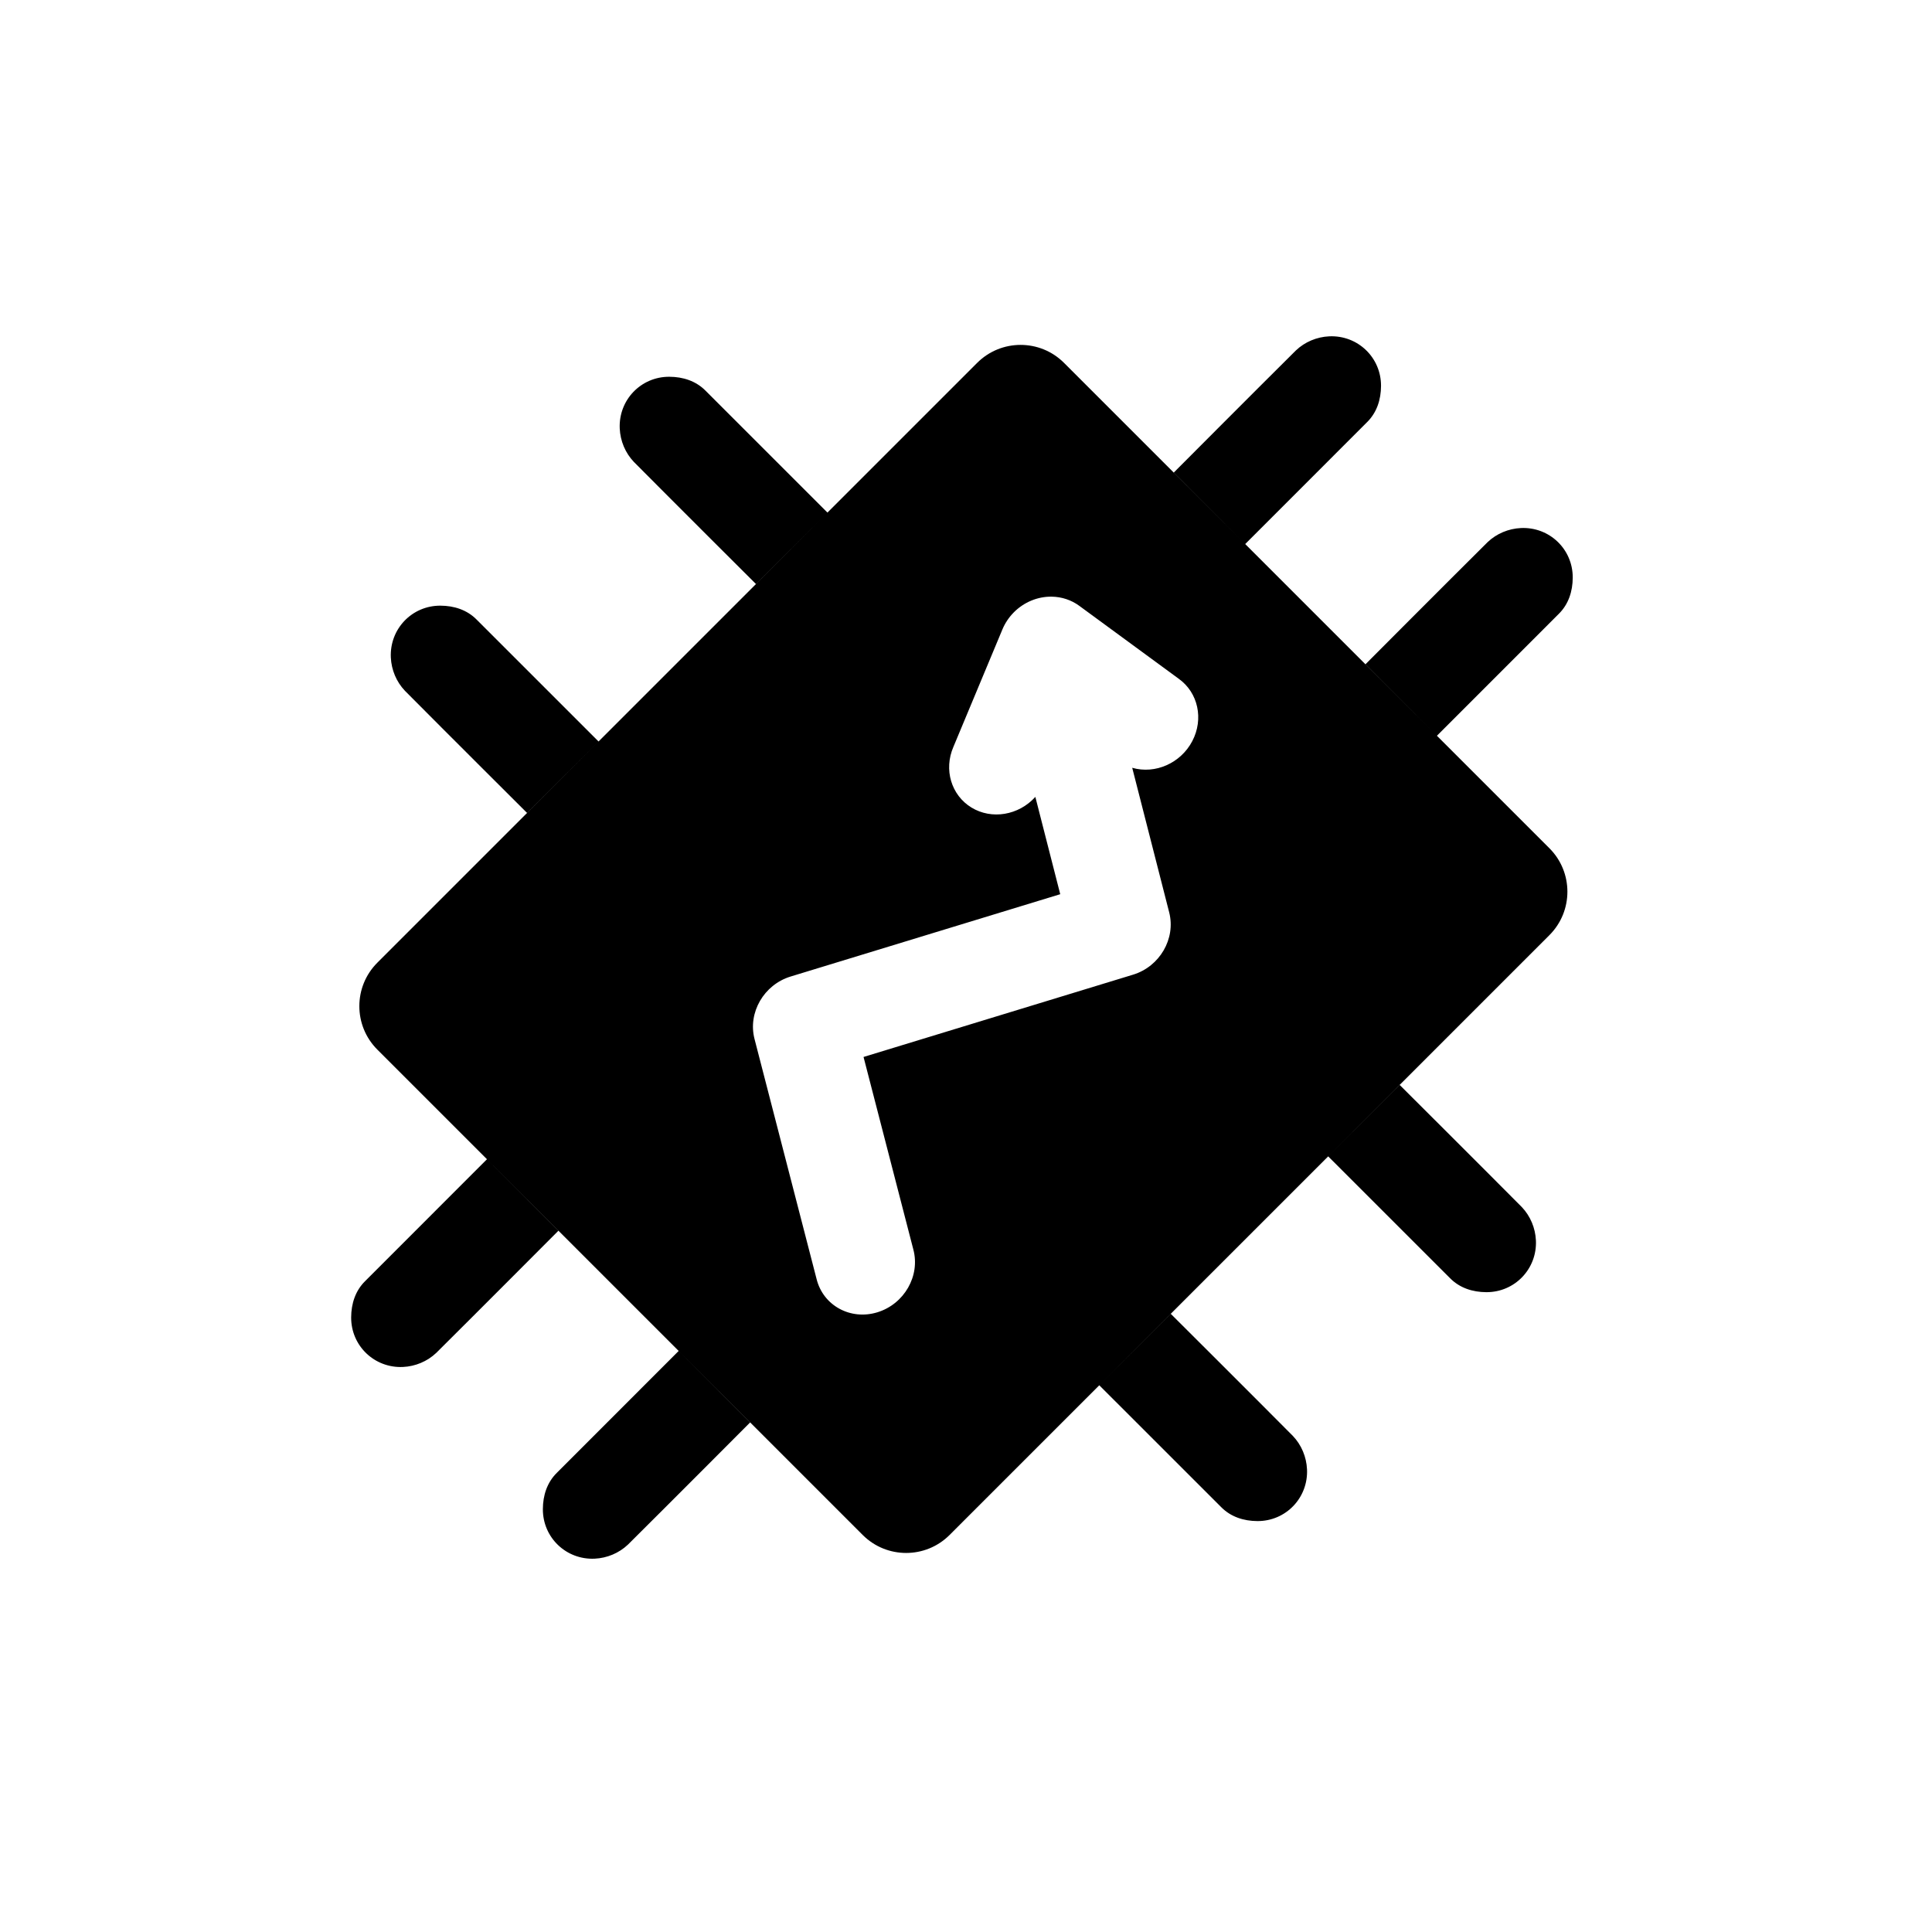
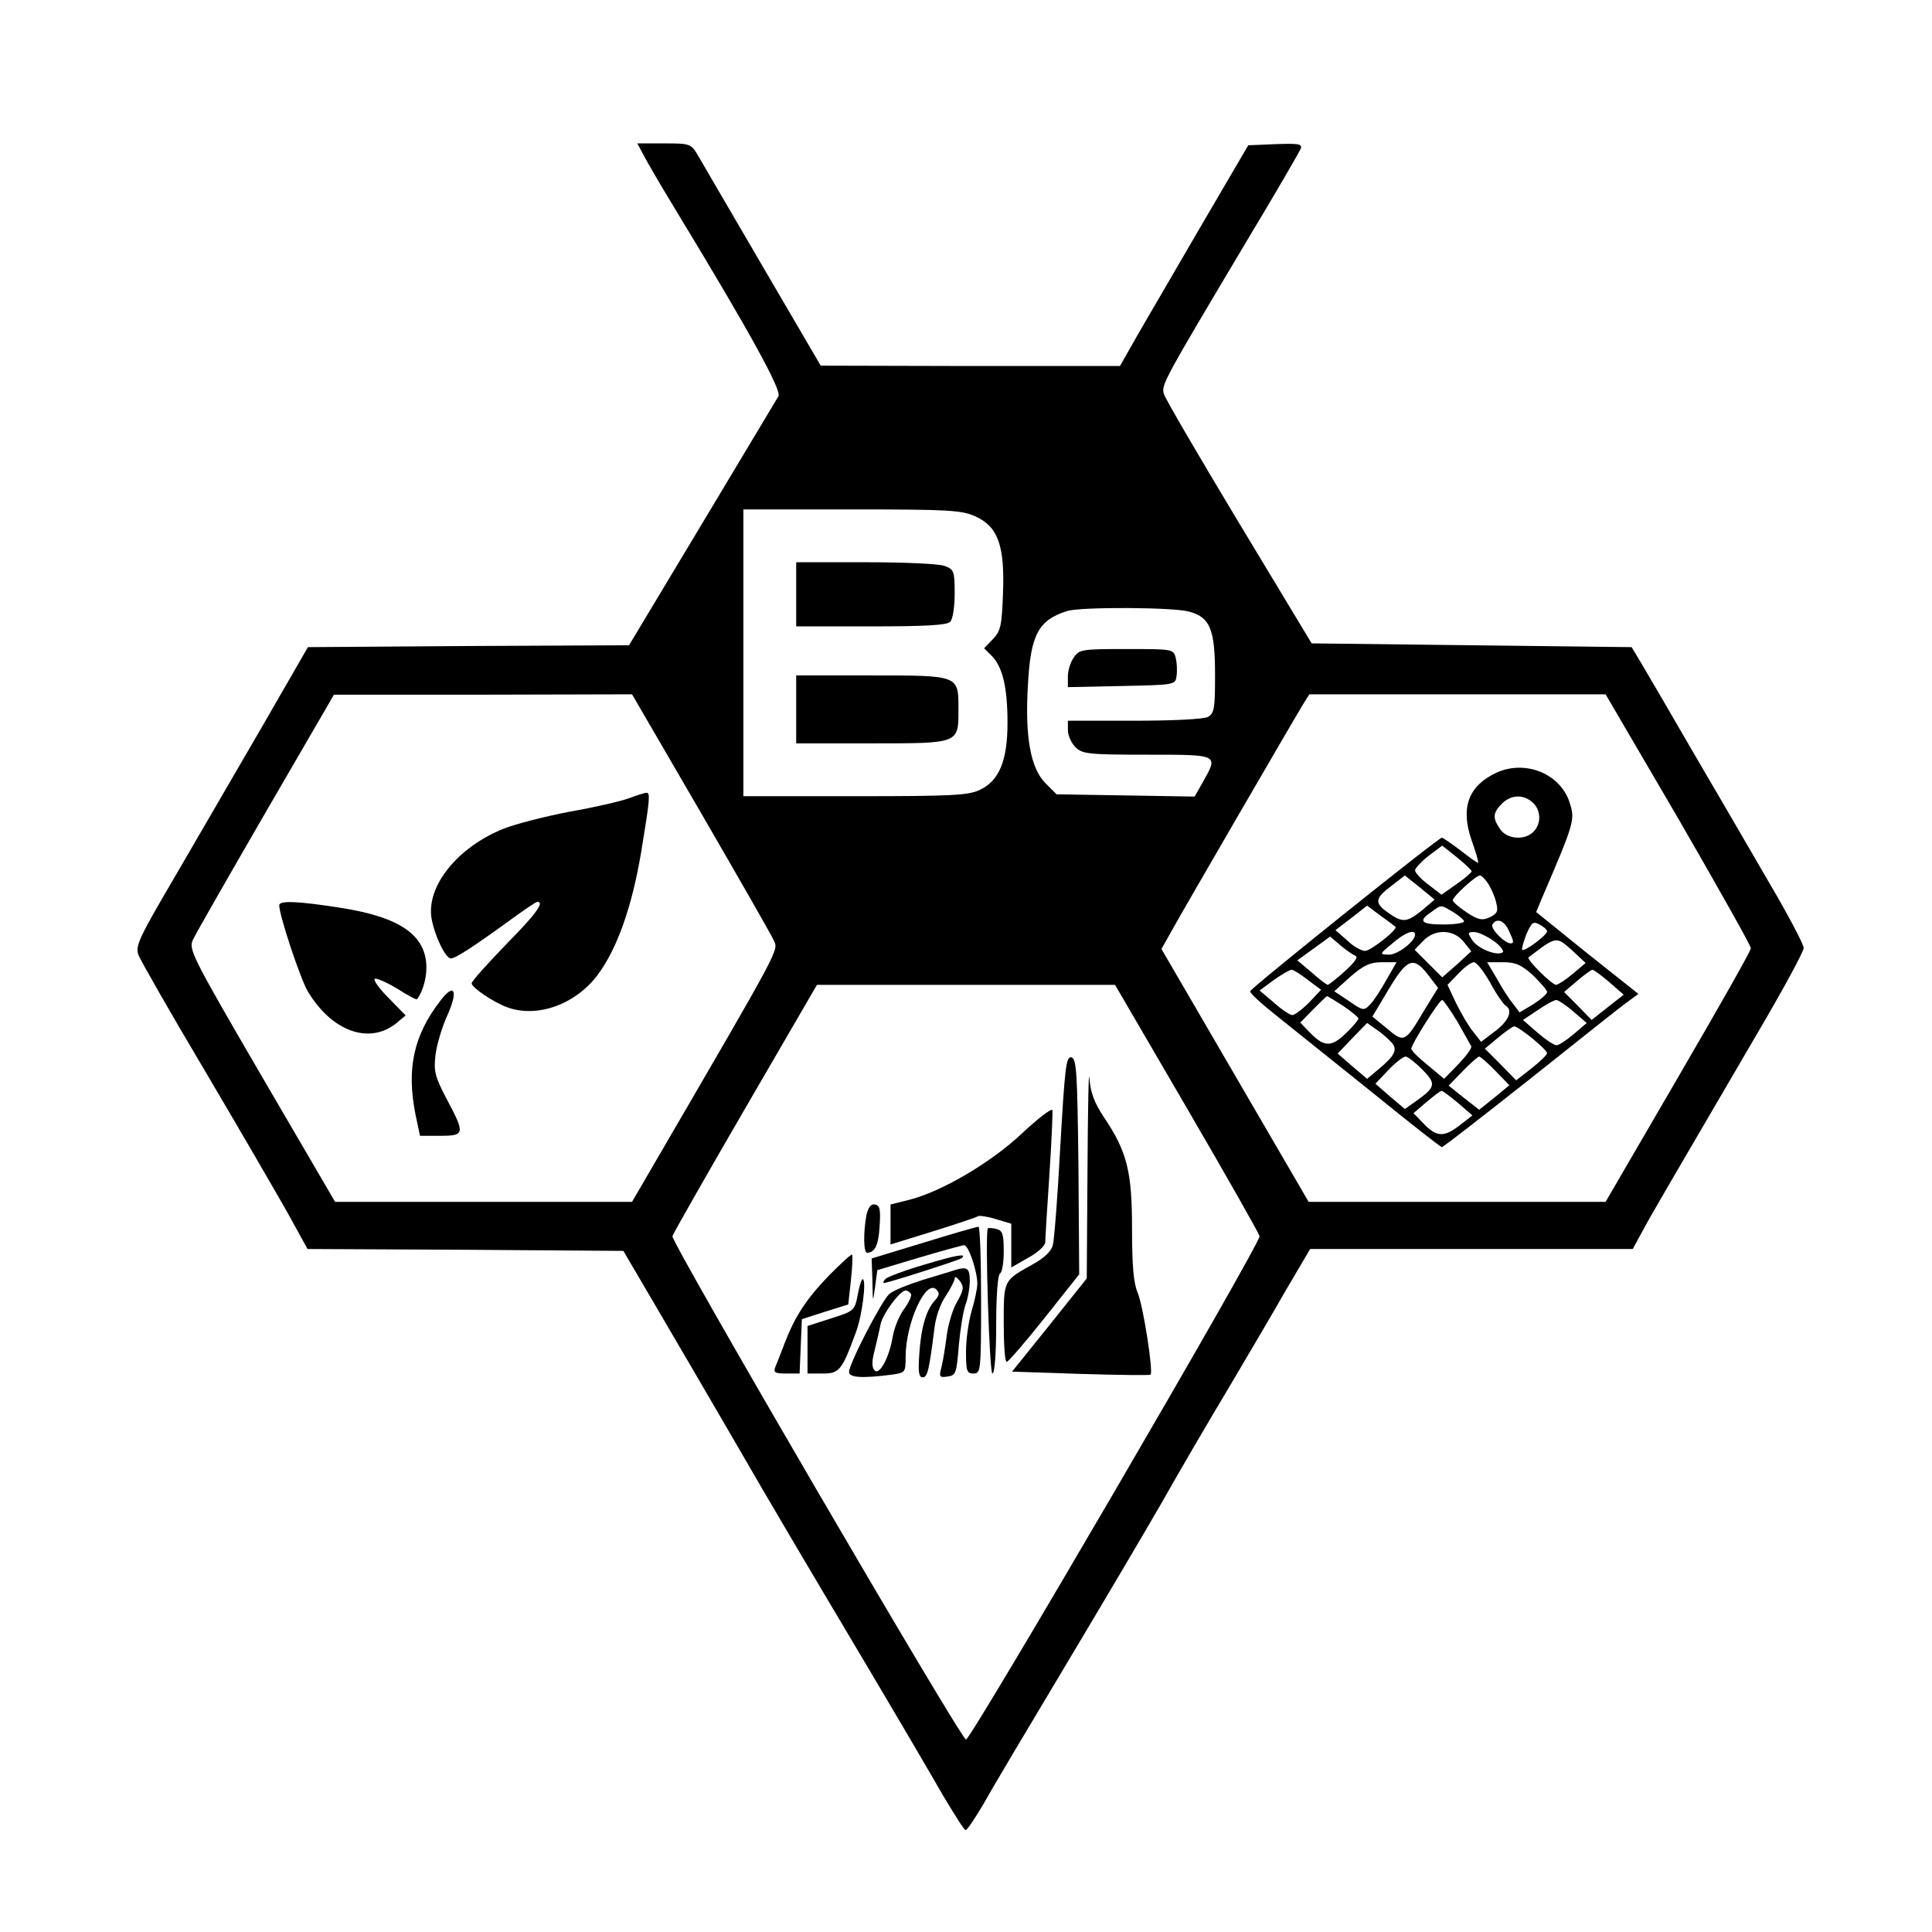
- <svg xmlns="http://www.w3.org/2000/svg" width="320" height="320" version="1.1" viewBox="0 0 320 320">
-   <g stroke-width="28" />
-   <g shape-rendering="auto">
-     <path d="m66.992 102.83c-1.492 1.558-2.366 3.71-2.258 6.071 0.096 2.045 0.913 4.02 2.337 5.518 6.805 6.856 20.223 20.223 20.223 20.223l11.844-11.83s-12.973-12.961-20.176-20.171c-1.604-1.633-3.75-2.314-6.012-2.324-2.358-0.011-4.467 0.954-5.959 2.512zm32.147 19.983-36.639 36.639c-3.975 3.976-3.975 10.421 0 14.397l80.387 80.387c3.976 3.976 10.422 3.976 14.398 0l99.345-99.345c3.975-3.976 3.975-10.422-6.7e-4 -14.398l-18.63-18.628-61.758-61.758c-3.976-3.975-10.421-3.975-14.397 0l-24.791 24.791zm37.914-37.914s-12.973-12.961-20.176-20.171c-1.604-1.633-3.75-2.314-6.012-2.324-4.717-0.023-8.434 3.862-8.217 8.583 0.096 2.045 0.913 4.02 2.337 5.518 6.805 6.856 20.223 20.223 20.223 20.223zm69.193 5.213s12.961-12.973 20.171-20.176c1.633-1.604 2.314-3.75 2.324-6.012 0.022-4.717-3.862-8.434-8.583-8.217-2.045 0.096-4.02 0.913-5.518 2.337-6.856 6.805-20.223 20.223-20.223 20.223zm31.753 31.753s12.961-12.973 20.171-20.176c1.633-1.604 2.314-3.75 2.324-6.012 0.022-4.717-3.862-8.434-8.583-8.217-2.045 0.096-4.02 0.913-5.518 2.337-6.856 6.805-20.223 20.223-20.223 20.223zm-18.009 69.667s12.973 12.961 20.178 20.169c1.604 1.632 3.75 2.314 6.012 2.324 4.717 0.022 8.434-3.861 8.217-8.583l-2e-3 2e-3c-0.096-2.045-0.914-4.021-2.338-5.519-6.805-6.856-20.222-20.222-20.222-20.222l-11.844 11.83zm-37.914 37.914s12.973 12.961 20.178 20.169c1.604 1.632 3.75 2.314 6.012 2.324 4.717 0.023 8.434-3.861 8.217-8.583h-2e-3c-0.096-2.045-0.913-4.021-2.337-5.518-6.805-6.856-20.223-20.223-20.223-20.223l-11.844 11.83zm-69.667-5.687s-12.961 12.973-20.169 20.178c-1.632 1.604-2.314 3.75-2.324 6.012-0.023 4.717 3.861 8.434 8.583 8.217h-0.002c2.045-0.096 4.02-0.913 5.518-2.337 6.856-6.805 20.223-20.223 20.223-20.223zm-31.753-31.753s-12.961 12.973-20.169 20.178c-1.632 1.604-2.314 3.75-2.324 6.012-0.023 4.717 3.861 8.434 8.583 8.217h-0.002c2.045-0.096 4.02-0.913 5.518-2.337 6.856-6.805 20.223-20.223 20.223-20.223zm87.237-90.554c1.679-1.706 3.967-2.66 6.297-2.626 1.663 0.024 3.253 0.55 4.562 1.51l16.499 12.1c3.201 2.297 4.144 6.659 2.231 10.312-1.914 3.653-6.123 5.524-9.951 4.423l6.124 23.948c1.113 4.352-1.564 8.968-5.983 10.317l-44.642 13.631 8.246 31.883c1.173 4.37-1.502 9.044-5.955 10.407-4.453 1.363-8.976-1.111-10.068-5.505l-10.282-39.769c-1.127-4.356 1.549-8.985 5.976-10.338l44.661-13.637-4.122-16.118c-2.763 3.064-7.234 3.808-10.586 1.762-3.353-2.047-4.614-6.29-2.986-10.047l8.117-19.454c0.433-1.038 1.067-1.989 1.862-2.797z" color="#000000" color-rendering="auto" fill-rule="evenodd" image-rendering="auto" solid-color="#000000" style="isolation:auto;mix-blend-mode:normal;text-decoration-color:#000000;text-decoration-line:none;text-decoration-style:solid;text-indent:0;text-transform:none;white-space:normal" />
+ <svg xmlns="http://www.w3.org/2000/svg" version="1.0" width="512pt" height="512pt" viewBox="0 0 512 512" preserveAspectRatio="xMidYMid meet">
+   <g transform="translate(0,512) scale(0.1,-0.1)" fill="#000000" stroke="none">
+     <path d="M1705 4710 c8 -16 47 -83 86 -147 198 -326 281 -478 272 -493 -5 -8 -96 -160 -202 -337 l-194 -323 -425 -2 -426 -3 -121 -210 c-67 -115 -170 -293 -229 -394 -98 -167 -108 -188 -99 -212 6 -15 84 -152 175 -305 91 -154 189 -323 219 -376 l54 -98 418 -2 419 -3 85 -145 c47 -80 144 -246 216 -370 71 -124 212 -362 312 -530 100 -168 205 -347 234 -398 30 -50 56 -92 60 -92 4 0 24 30 46 67 21 38 118 201 215 363 97 162 214 360 260 440 45 80 124 215 175 300 50 85 120 203 154 263 l63 107 427 0 428 0 26 48 c26 48 73 128 305 525 67 114 122 215 122 225 0 9 -42 89 -94 177 -51 88 -141 243 -201 345 -59 102 -119 205 -134 230 l-27 45 -424 5 -424 5 -193 320 c-106 176 -196 330 -199 342 -6 24 0 35 218 401 77 128 142 240 145 248 5 13 -6 14 -67 12 l-72 -3 -120 -205 c-66 -113 -142 -244 -170 -292 l-50 -88 -397 0 -396 1 -155 265 c-85 146 -163 279 -172 295 -17 28 -21 29 -88 29 l-71 0 16 -30z m881 -959 c59 -27 77 -78 72 -204 -3 -84 -6 -99 -26 -120 l-24 -25 20 -20 c29 -29 42 -84 42 -177 0 -101 -22 -154 -73 -178 -30 -15 -75 -17 -331 -17 l-296 0 0 380 0 380 288 0 c259 0 291 -2 328 -19z m566 -252 c55 -15 68 -47 68 -168 0 -89 -2 -101 -19 -111 -12 -6 -93 -10 -195 -10 l-176 0 0 -25 c0 -14 9 -34 20 -45 18 -18 33 -20 190 -20 191 0 189 1 148 -72 l-22 -39 -183 3 -183 3 -30 30 c-39 40 -54 123 -46 258 7 136 28 174 105 198 39 11 281 10 323 -2z m-1295 -532 c99 -171 187 -324 193 -338 13 -29 26 -5 -311 -584 l-64 -110 -394 0 -393 0 -195 334 c-188 323 -194 336 -181 362 7 15 94 167 193 338 l180 310 395 0 395 1 182 -313z m2591 -17 c105 -182 192 -336 192 -343 0 -7 -87 -160 -193 -342 l-192 -330 -393 0 -394 0 -195 335 -195 335 28 50 c34 61 330 571 350 603 l14 22 393 0 392 0 193 -330z m-1303 -766 c105 -180 191 -332 193 -340 4 -17 -764 -1333 -778 -1334 -13 0 -782 1318 -778 1334 2 7 89 160 193 339 l190 327 395 0 395 0 190 -326z" />
+     <path d="M2110 3545 l0 -85 198 0 c141 0 201 3 210 12 7 7 12 39 12 75 0 59 -2 64 -26 73 -14 6 -108 10 -210 10 l-184 0 0 -85z" />
+     <path d="M2110 3240 l0 -90 199 0 c234 0 231 -1 231 90 0 91 3 90 -231 90 l-199 0 0 -90z" />
+     <path d="M2846 3378 c-9 -12 -16 -35 -16 -50 l0 -29 143 3 c141 3 142 3 145 27 2 12 1 34 -2 47 -6 24 -8 24 -131 24 -117 0 -125 -1 -139 -22z" />
+     <path d="M1665 3004 c-22 -8 -92 -24 -155 -35 -63 -12 -142 -32 -175 -45 -123 -49 -207 -154 -191 -240 9 -47 37 -104 51 -104 12 0 61 32 156 101 37 27 69 49 73 49 20 0 -4 -33 -84 -114 -49 -51 -90 -96 -90 -102 0 -11 56 -49 93 -63 80 -30 183 7 242 87 51 69 90 180 114 323 23 139 25 159 14 158 -5 0 -26 -7 -48 -15z" />
+     <path d="M740 2721 c0 -27 55 -192 75 -227 63 -107 164 -144 236 -85 l24 20 -44 45 c-25 25 -42 48 -38 52 3 3 29 -8 58 -25 28 -18 52 -31 54 -29 14 17 25 53 25 83 0 86 -68 134 -226 159 -114 18 -164 20 -164 7z" />
+     <path d="M1167 2468 c-71 -92 -90 -180 -66 -301 l12 -57 53 0 c66 0 67 5 18 97 -31 59 -35 74 -30 116 3 27 17 74 31 105 30 66 20 90 -18 40z" />
+     <path d="M3965 3072 c-74 -35 -95 -93 -65 -179 11 -31 19 -58 17 -59 -1 -2 -22 13 -46 32 -24 18 -47 34 -50 34 -9 0 -506 -398 -508 -407 -1 -5 32 -35 74 -68 41 -33 155 -124 252 -202 97 -79 179 -143 182 -143 4 0 110 83 238 184 127 101 242 193 257 203 l26 19 -136 108 -135 109 15 36 c85 198 88 208 75 250 -23 80 -118 119 -196 83z m97 -79 c22 -20 23 -56 2 -77 -23 -24 -70 -20 -88 6 -21 30 -20 44 4 68 24 24 57 26 82 3z m-162 -182 c0 -3 -18 -19 -40 -34 l-40 -28 -35 27 c-19 14 -35 31 -35 38 1 6 17 23 36 38 l36 27 39 -31 c21 -17 39 -34 39 -37z m-131 -103 c-41 -33 -52 -34 -90 -7 -37 26 -36 38 8 71 l36 28 40 -32 39 -32 -33 -28z m175 70 c8 -13 18 -35 21 -50 6 -23 3 -29 -17 -39 -20 -9 -31 -7 -61 13 -20 13 -36 27 -37 32 0 10 60 65 72 66 4 0 14 -10 22 -22z m-246 -114 c8 -6 -64 -63 -80 -64 -10 0 -32 12 -48 28 l-31 27 42 32 42 33 36 -27 c20 -14 38 -28 39 -29z m153 39 c16 -10 29 -21 29 -25 0 -4 -25 -8 -55 -8 -59 0 -68 9 -32 33 28 20 24 20 58 0z m147 -48 c14 -30 15 -35 5 -35 -17 1 -54 40 -48 50 11 18 31 11 43 -15z m102 -3 c0 -10 -60 -55 -66 -49 -2 2 3 20 11 41 14 32 18 35 35 26 11 -6 20 -14 20 -18z m-350 -9 c0 -18 -46 -53 -69 -53 -26 1 -26 1 9 30 32 28 60 39 60 23z m129 -19 l20 -25 -38 -35 -39 -34 -36 36 -37 37 22 23 c31 33 81 32 108 -2z m80 2 c18 -13 28 -27 23 -30 -16 -10 -65 10 -80 32 -13 20 -13 22 5 22 10 0 34 -11 52 -24z m-367 -39 c8 -3 -2 -17 -27 -40 -22 -20 -43 -36 -46 -37 -3 0 -23 15 -43 33 l-38 32 43 31 44 32 27 -23 c15 -13 33 -25 40 -28z m577 12 l33 -31 -33 -28 c-19 -16 -39 -29 -45 -30 -11 0 -80 68 -73 73 75 57 72 57 118 16z m-495 -76 c-15 -27 -34 -56 -43 -65 -16 -17 -19 -17 -56 9 l-39 26 43 39 c35 30 52 38 83 38 l39 0 -27 -47z m111 13 l26 -34 -37 -60 c-50 -85 -53 -86 -98 -48 l-39 32 43 72 c49 82 66 89 105 38z m164 -20 c16 -30 35 -57 41 -61 20 -12 9 -40 -28 -68 l-37 -28 -21 27 c-12 14 -32 49 -45 75 l-23 49 29 30 c16 17 34 30 41 30 7 0 26 -24 43 -54z m114 19 c20 -20 37 -39 37 -44 0 -5 -16 -19 -36 -32 l-37 -22 -18 24 c-11 13 -30 43 -43 67 l-25 42 42 0 c34 0 49 -7 80 -35z m-597 -12 l35 -26 -32 -34 c-18 -18 -38 -33 -44 -33 -7 0 -29 15 -49 33 l-38 32 38 28 c21 15 42 27 47 27 5 0 24 -12 43 -27z m799 -6 l38 -33 -42 -33 -43 -34 -36 37 -37 37 35 30 c19 16 37 29 40 29 4 0 24 -15 45 -33z m-705 -63 c22 -15 40 -30 40 -33 0 -4 -15 -22 -34 -40 -38 -37 -58 -36 -96 4 l-24 25 34 35 c19 19 35 35 37 35 2 0 21 -12 43 -26z m302 -41 c18 -32 35 -62 37 -66 2 -5 -14 -26 -34 -47 l-38 -39 -43 36 c-24 19 -44 39 -44 44 0 11 74 129 82 129 3 0 21 -26 40 -57z m308 26 l35 -30 -35 -30 c-19 -16 -39 -29 -45 -29 -7 0 -29 15 -50 33 l-39 34 39 26 c22 15 44 27 50 27 5 -1 26 -14 45 -31z m-481 -83 c15 -18 7 -34 -35 -69 l-31 -26 -39 33 -39 34 39 41 39 40 27 -19 c15 -10 32 -26 39 -34z m372 12 c21 -17 39 -35 39 -39 0 -4 -18 -22 -41 -40 l-41 -32 -41 42 -42 42 35 29 c19 16 39 30 43 30 5 0 26 -14 48 -32z m-291 -83 c37 -38 35 -46 -20 -85 l-27 -19 -39 33 -39 34 34 36 c19 20 40 36 46 36 6 0 26 -16 45 -35z m193 -3 l37 -38 -40 -33 -40 -32 -41 32 -40 32 37 38 c21 22 41 39 44 39 3 0 23 -17 43 -38z m-99 -85 l38 -33 -36 -28 c-41 -31 -60 -29 -96 9 l-24 25 35 30 c19 16 36 29 39 29 3 1 22 -14 44 -32z" />
+     <path d="M2810 2083 c-7 -131 -16 -249 -20 -263 -4 -16 -23 -34 -52 -50 -79 -44 -78 -41 -78 -156 0 -57 3 -104 8 -103 4 0 49 52 100 116 l92 116 -2 286 c-3 251 -5 286 -19 289 -14 2 -17 -28 -29 -235z" />
+     <path d="M2882 2023 l-2 -291 -99 -124 -99 -123 182 -6 c99 -3 183 -4 185 -2 8 6 -19 181 -34 217 -11 25 -15 73 -15 170 0 152 -13 204 -75 296 -25 38 -35 64 -38 103 -2 28 -4 -79 -5 -240z" />
+     <path d="M2709 2117 c-81 -77 -215 -156 -301 -177 l-48 -12 0 -53 0 -53 113 35 c61 19 115 37 119 40 4 2 26 -1 48 -8 l40 -12 0 -58 0 -58 45 26 c25 13 45 32 45 41 0 9 5 89 11 179 6 89 9 166 8 171 -2 6 -38 -22 -80 -61z" />
+     <path d="M2296 1899 c-8 -43 -8 -99 2 -99 21 1 30 20 33 70 3 44 1 55 -12 58 -11 2 -18 -7 -23 -29z" />
+     <path d="M2448 1827 l-138 -42 2 -60 c1 -58 1 -59 7 -16 l6 45 110 33 c61 18 115 33 120 33 12 0 35 -69 35 -102 0 -13 -7 -45 -15 -72 -8 -27 -15 -75 -15 -108 0 -51 2 -58 20 -58 19 0 20 7 20 195 0 107 -3 195 -7 194 -5 0 -70 -19 -145 -42z" />
+     <path d="M2618 1865 c-8 -8 4 -385 12 -385 6 0 10 54 10 129 0 76 4 132 10 136 6 3 10 30 10 59 0 45 -3 55 -19 59 -11 3 -21 3 -23 2z" />
+     <path d="M2199 1742 c-62 -64 -92 -110 -119 -180 -10 -26 -21 -55 -25 -64 -6 -15 -2 -18 28 -18 l36 0 3 72 3 72 62 20 61 19 7 64 c4 36 5 66 3 68 -2 2 -28 -22 -59 -53z" />
+     <path d="M2451 1769 c-52 -15 -99 -33 -104 -38 -6 -6 -8 -11 -4 -11 10 0 201 61 206 66 14 13 -15 8 -98 -17z" />
+     <path d="M2530 1754 c-8 -3 -46 -14 -85 -26 -38 -12 -78 -28 -88 -37 -20 -17 -107 -185 -107 -207 0 -15 36 -17 113 -7 36 5 37 6 37 47 0 89 53 206 81 179 10 -10 9 -16 -5 -31 -22 -25 -36 -74 -40 -144 -3 -43 -1 -58 9 -58 13 0 17 17 31 127 3 31 16 68 30 88 13 20 24 41 24 47 0 7 6 3 14 -7 11 -16 10 -23 -7 -54 -12 -19 -24 -60 -28 -90 -4 -31 -10 -69 -14 -84 -7 -26 -5 -28 16 -25 22 3 24 8 30 83 4 44 12 93 18 108 6 16 11 44 11 63 0 34 -7 38 -40 28z m-116 -63 c3 -4 -5 -22 -18 -40 -13 -17 -26 -50 -30 -72 -9 -56 -35 -104 -48 -91 -8 8 -8 24 0 54 6 24 13 55 16 70 6 27 51 88 66 88 5 0 11 -4 14 -9z" />
+     <path d="M2273 1688 c-8 -41 -10 -43 -71 -62 l-62 -20 0 -63 0 -63 40 0 c44 0 51 8 87 106 18 45 30 144 19 144 -3 0 -9 -19 -13 -42z" />
  </g>
</svg>
